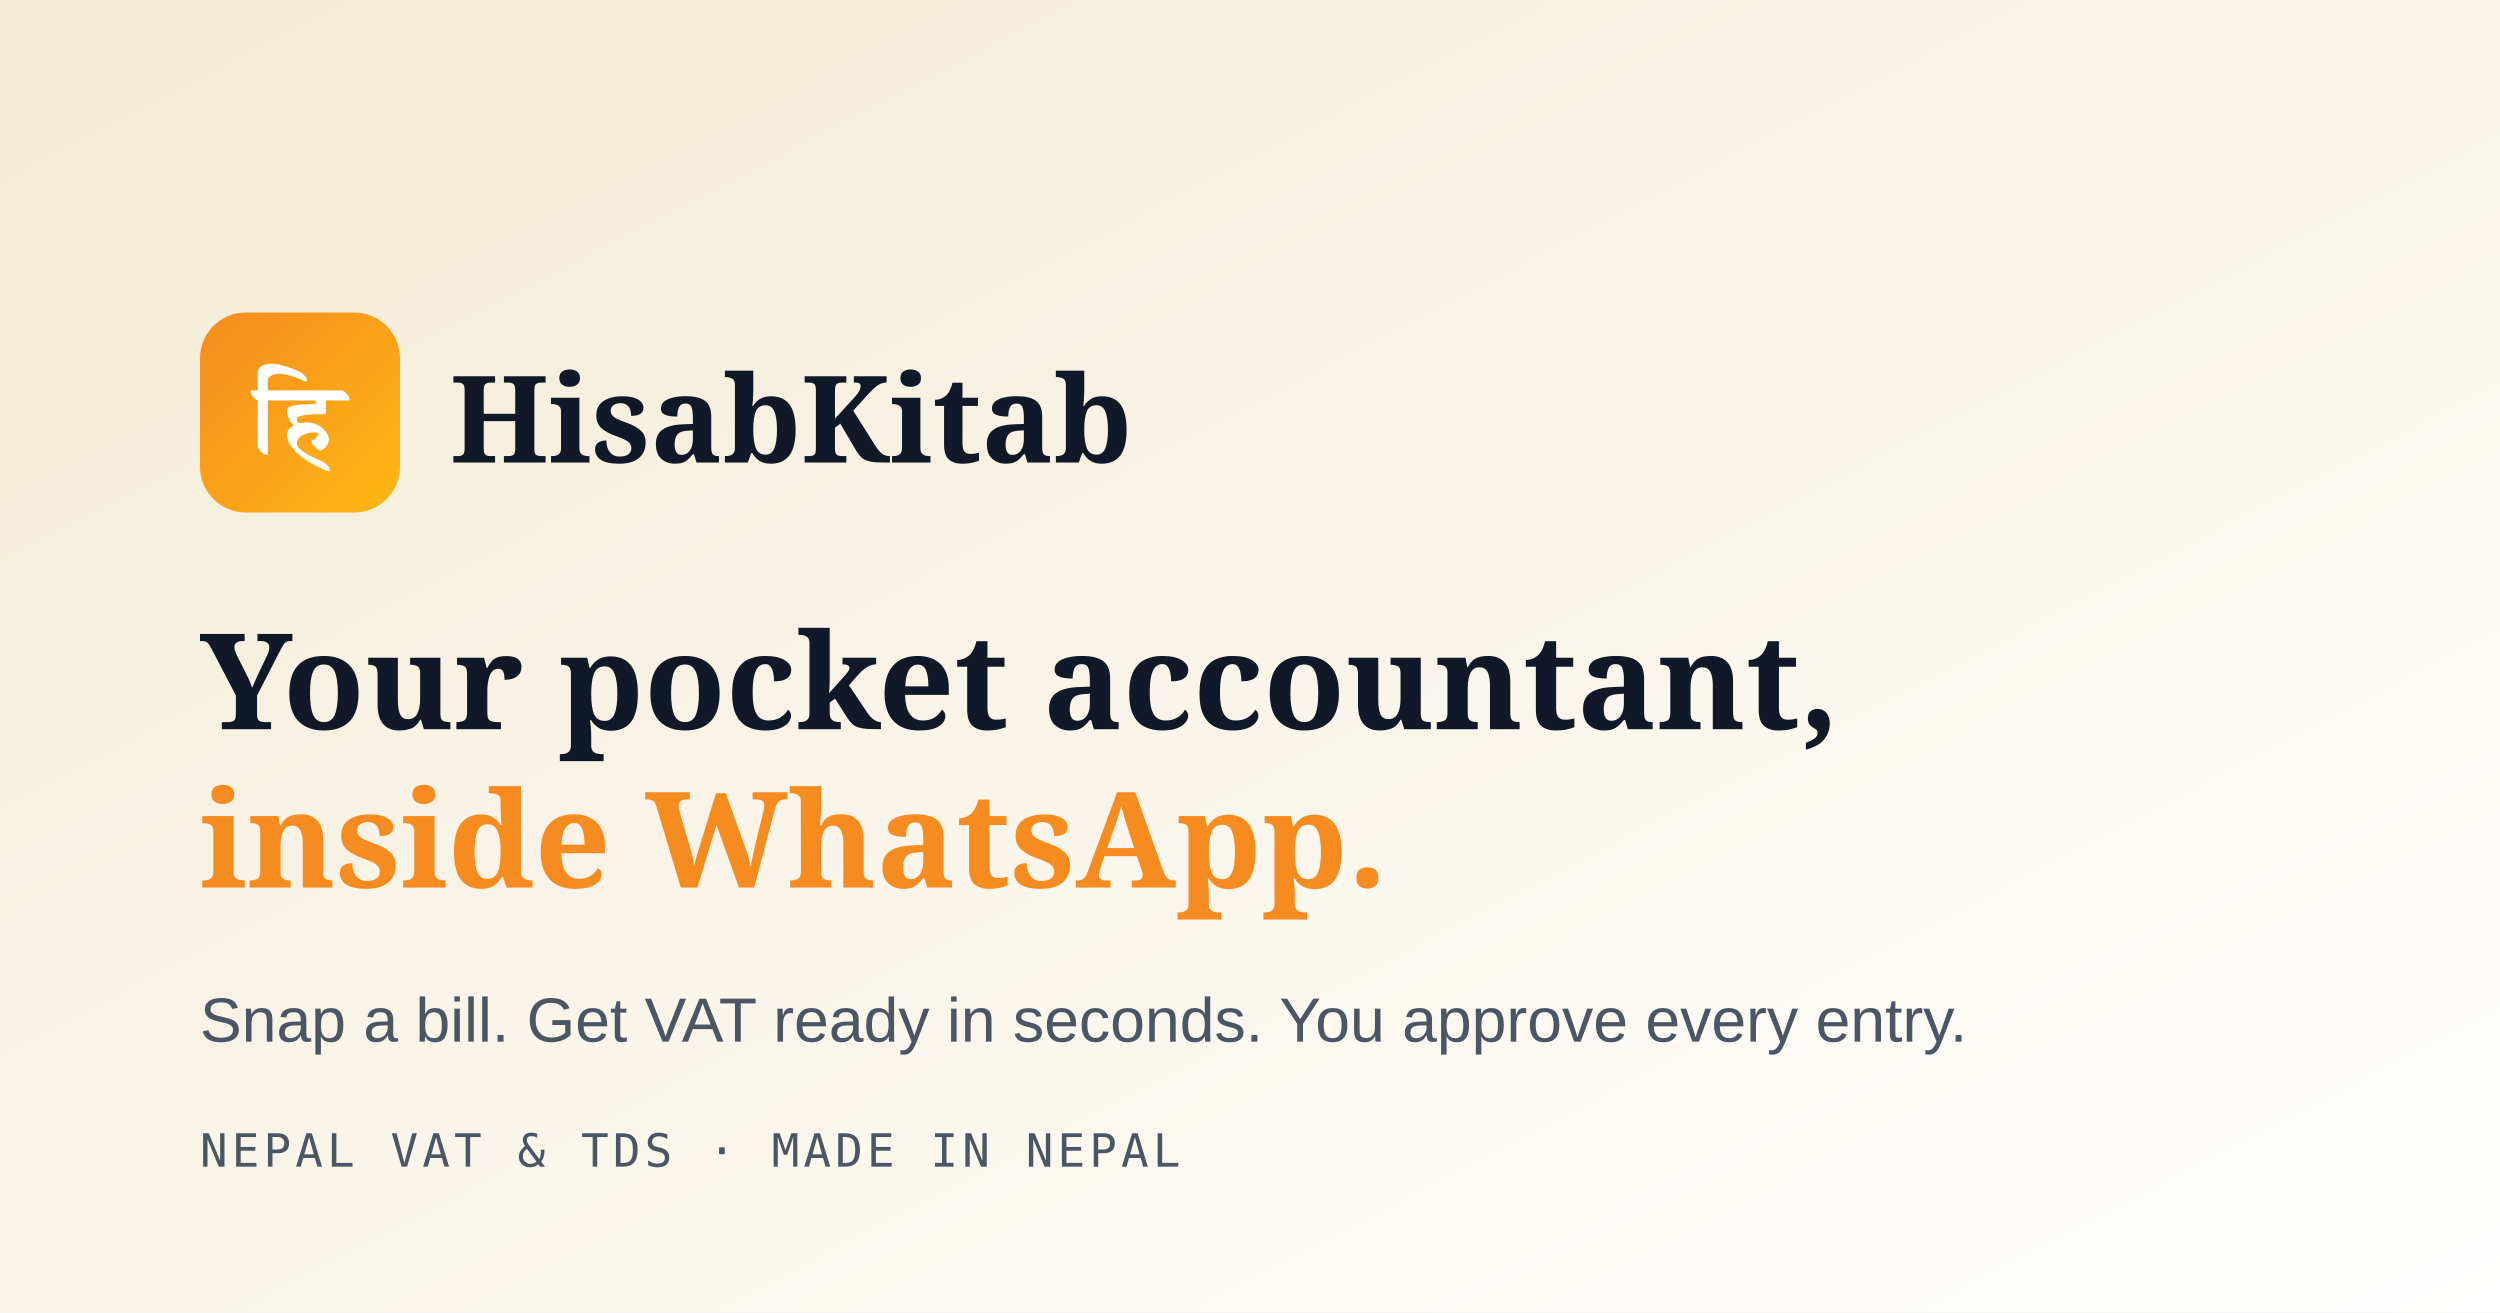
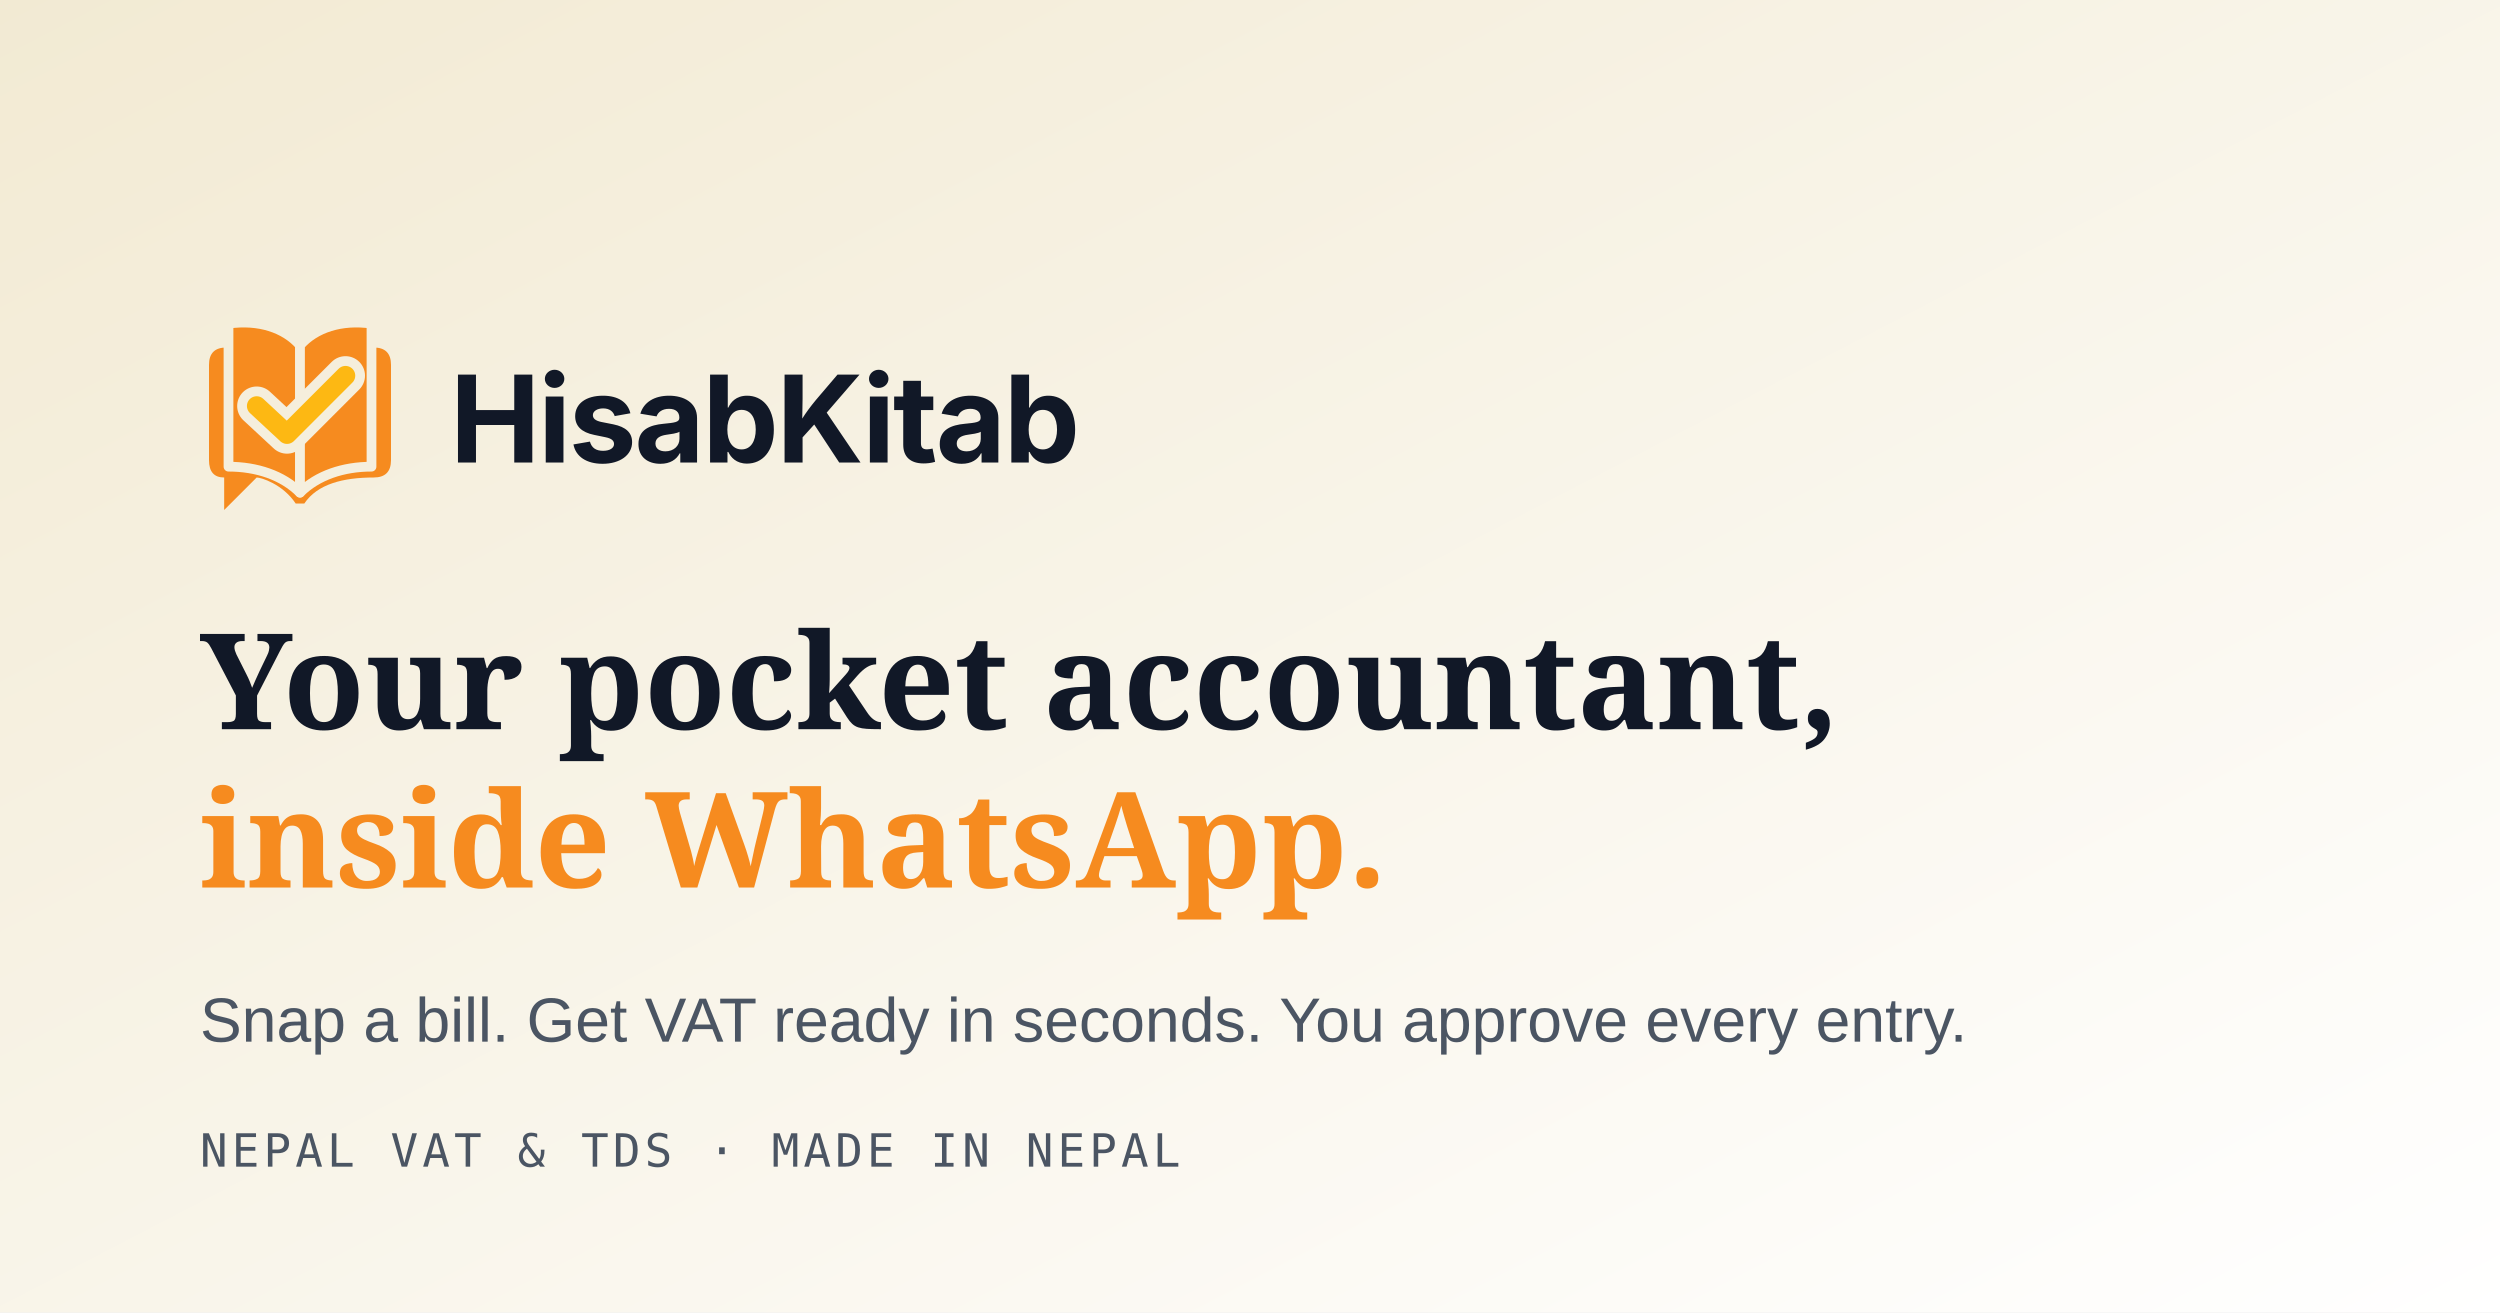
<svg xmlns="http://www.w3.org/2000/svg" width="1200" height="630" viewBox="0 0 1200 630" role="img" aria-label="HisabKitab, your pocket accountant on WhatsApp">
  <defs>
    <linearGradient id="bg" x1="0" y1="0" x2="1" y2="1">
      <stop offset="0" stop-color="#F2EAD3" />
      <stop offset="1" stop-color="#FFFFFF" />
    </linearGradient>
-     <linearGradient id="badge" x1="0" y1="0" x2="1" y2="1">
-       <stop offset="0" stop-color="#F68B1F" />
-       <stop offset="1" stop-color="#FDB813" />
-     </linearGradient>
  </defs>
  <rect width="1200" height="630" fill="url(#bg)" />
-   <g transform="translate(96,150)">
-     <rect width="96" height="96" rx="22" fill="url(#badge)" />
-     <text x="48" y="66" font-family="Georgia, serif" font-size="46" font-weight="600" fill="#fff" text-anchor="middle">हि</text>
-   </g>
-   <text x="216" y="222" font-family="Georgia, serif" font-size="58" font-weight="600" fill="#111827">HisabKitab</text>
+   <svg x="92" y="146" width="104" height="104" viewBox="0 0 100 100">
+     <defs>
+       <mask id="hk-cut" maskUnits="userSpaceOnUse" x="0" y="0" width="100" height="100">
+         <path fill="#fff" d="M16 20H84Q92 20 92 28V72Q92 80 84 80C70 80 58 83 52 92H48C42 83 32 80 30 80L15 95V80Q8 80 8 72V28Q8 20 16 20Z" />
+         <g fill="#fff" stroke="#000" stroke-width="4.5" stroke-linejoin="round">
+           <path d="M17 9C31 7 43 11 50 19V87C42 79 30 75 17 75Z" />
+           <path d="M83 9C69 7 57 11 50 19V87C58 79 70 75 83 75Z" />
+         </g>
+         <path fill="none" stroke="#000" stroke-width="18" stroke-linecap="round" stroke-linejoin="round" d="M30 47L44 60L71 33" />
+       </mask>
+     </defs>
+     <rect width="100" height="100" fill="#F68B1F" mask="url(#hk-cut)" />
+     <path fill="none" stroke="#FDB813" stroke-width="9" stroke-linecap="round" stroke-linejoin="round" d="M30 47L44 60L71 33" />
+   </svg>
+   <text x="216" y="222" font-family="Inter, 'Segoe UI', Arial, sans-serif" font-size="58" font-weight="700" letter-spacing="-1" fill="#111827">HisabKitab</text>
  <text x="96" y="350" font-family="Georgia, serif" font-size="64" font-weight="600" fill="#111827">Your pocket accountant,</text>
  <text x="96" y="426" font-family="Georgia, serif" font-size="64" font-weight="600" fill="#F68B1F">inside WhatsApp.</text>
  <text x="96" y="500" font-family="Arial, sans-serif" font-size="30" fill="#4B5563">Snap a bill. Get VAT ready in seconds. You approve every entry.</text>
  <text x="96" y="560" font-family="monospace" font-size="22" fill="#4B5563" letter-spacing="2">NEPAL VAT &amp; TDS · MADE IN NEPAL</text>
</svg>
